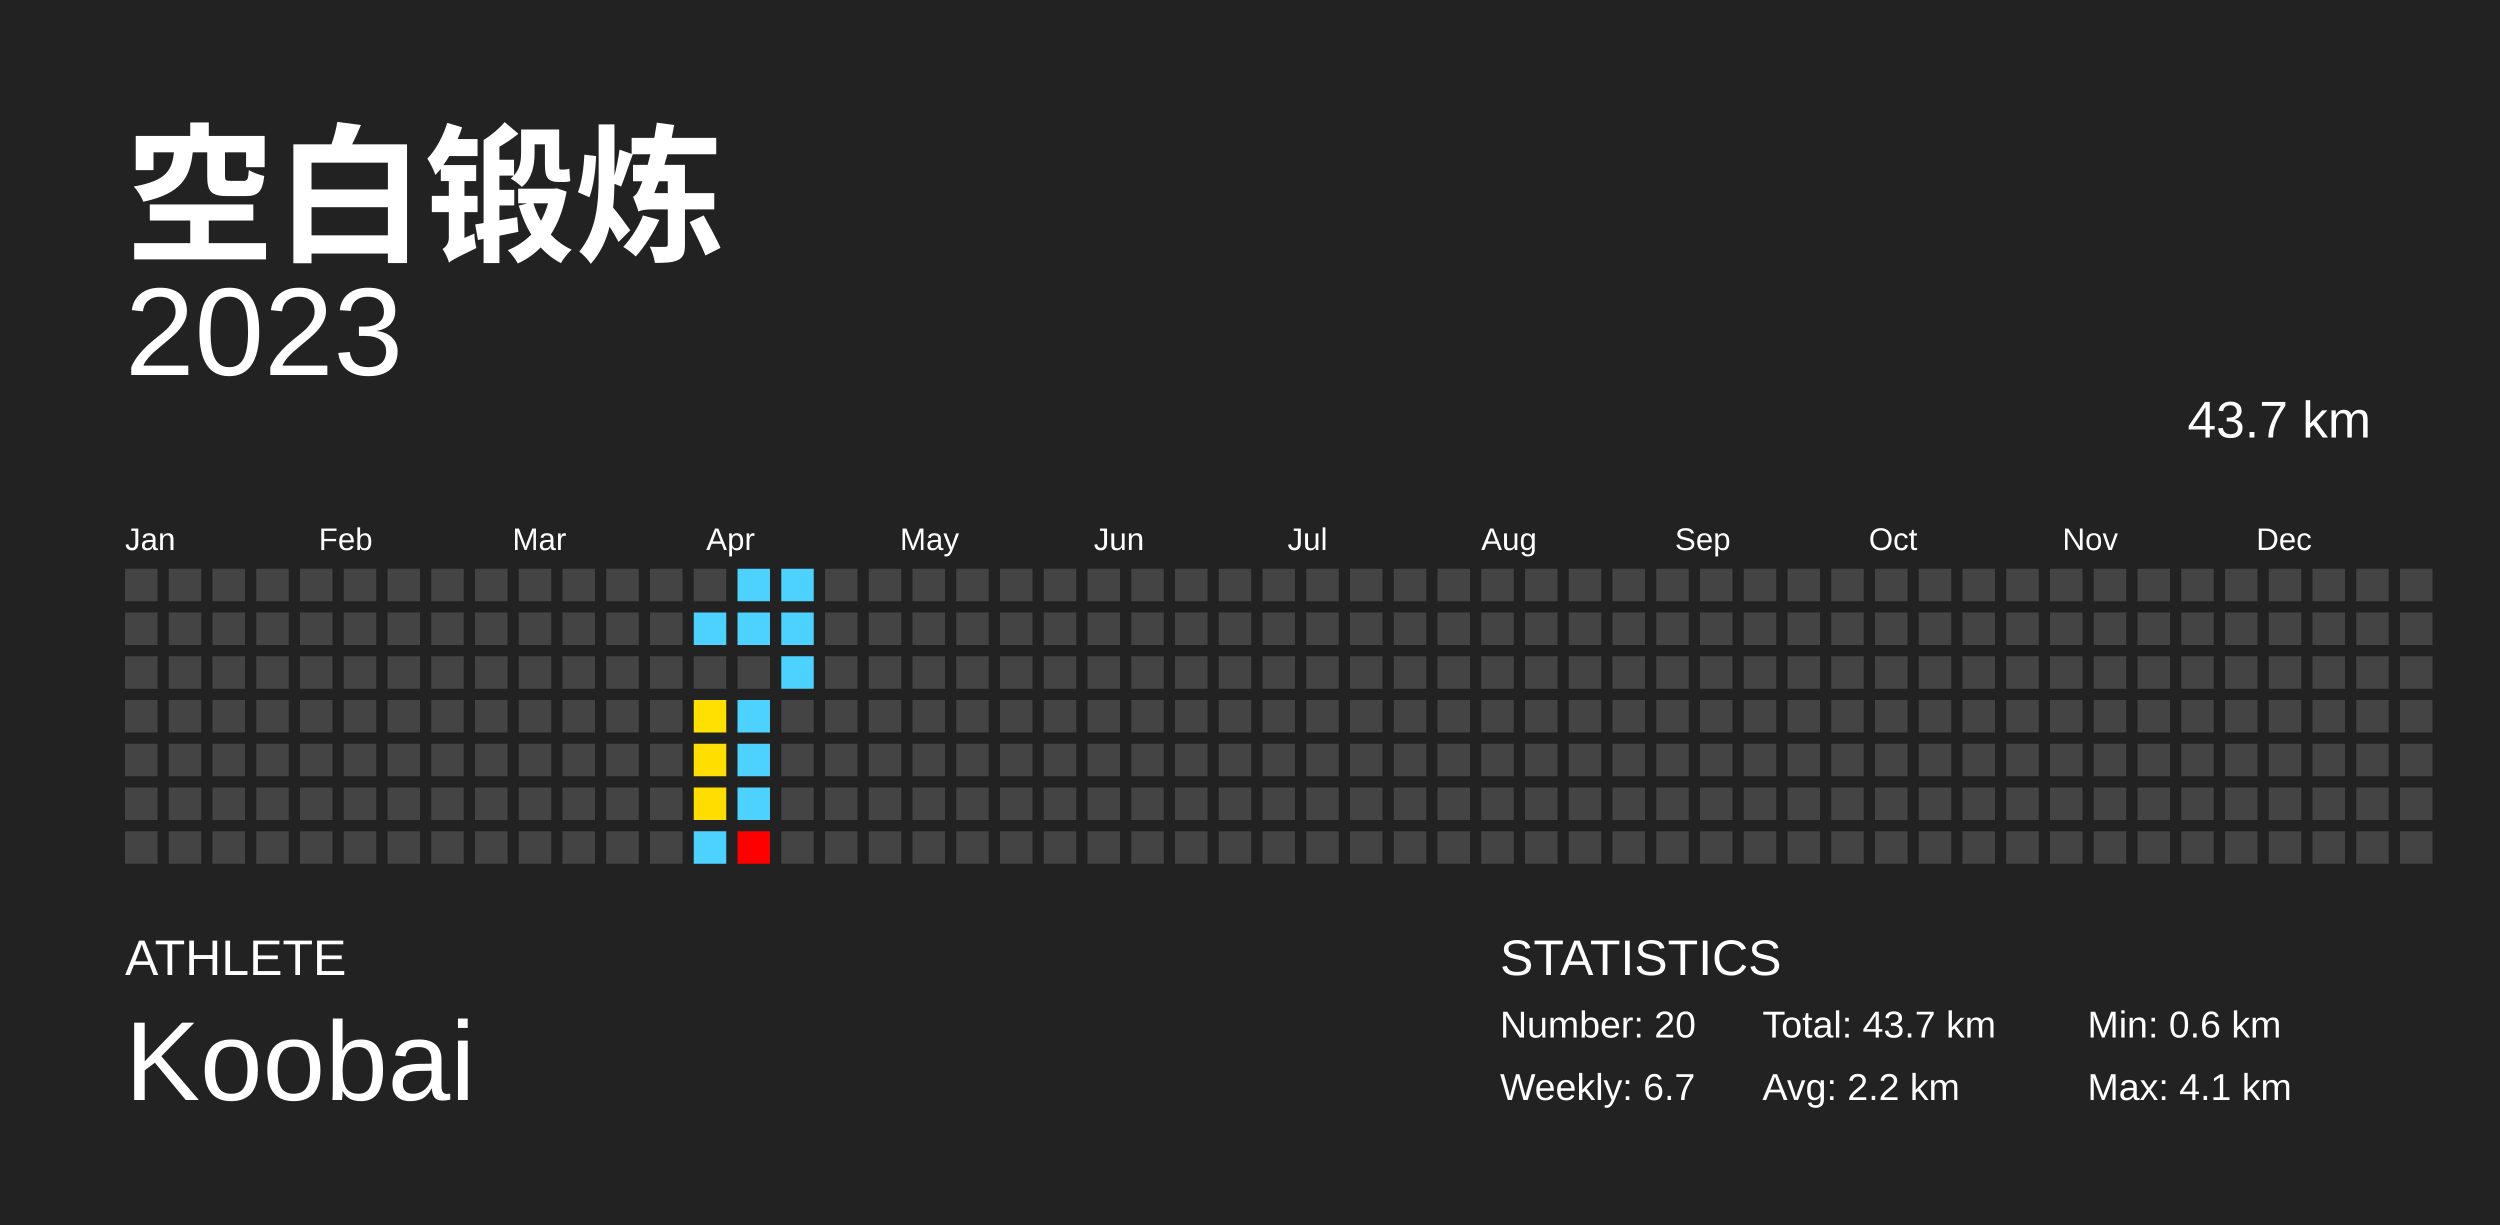
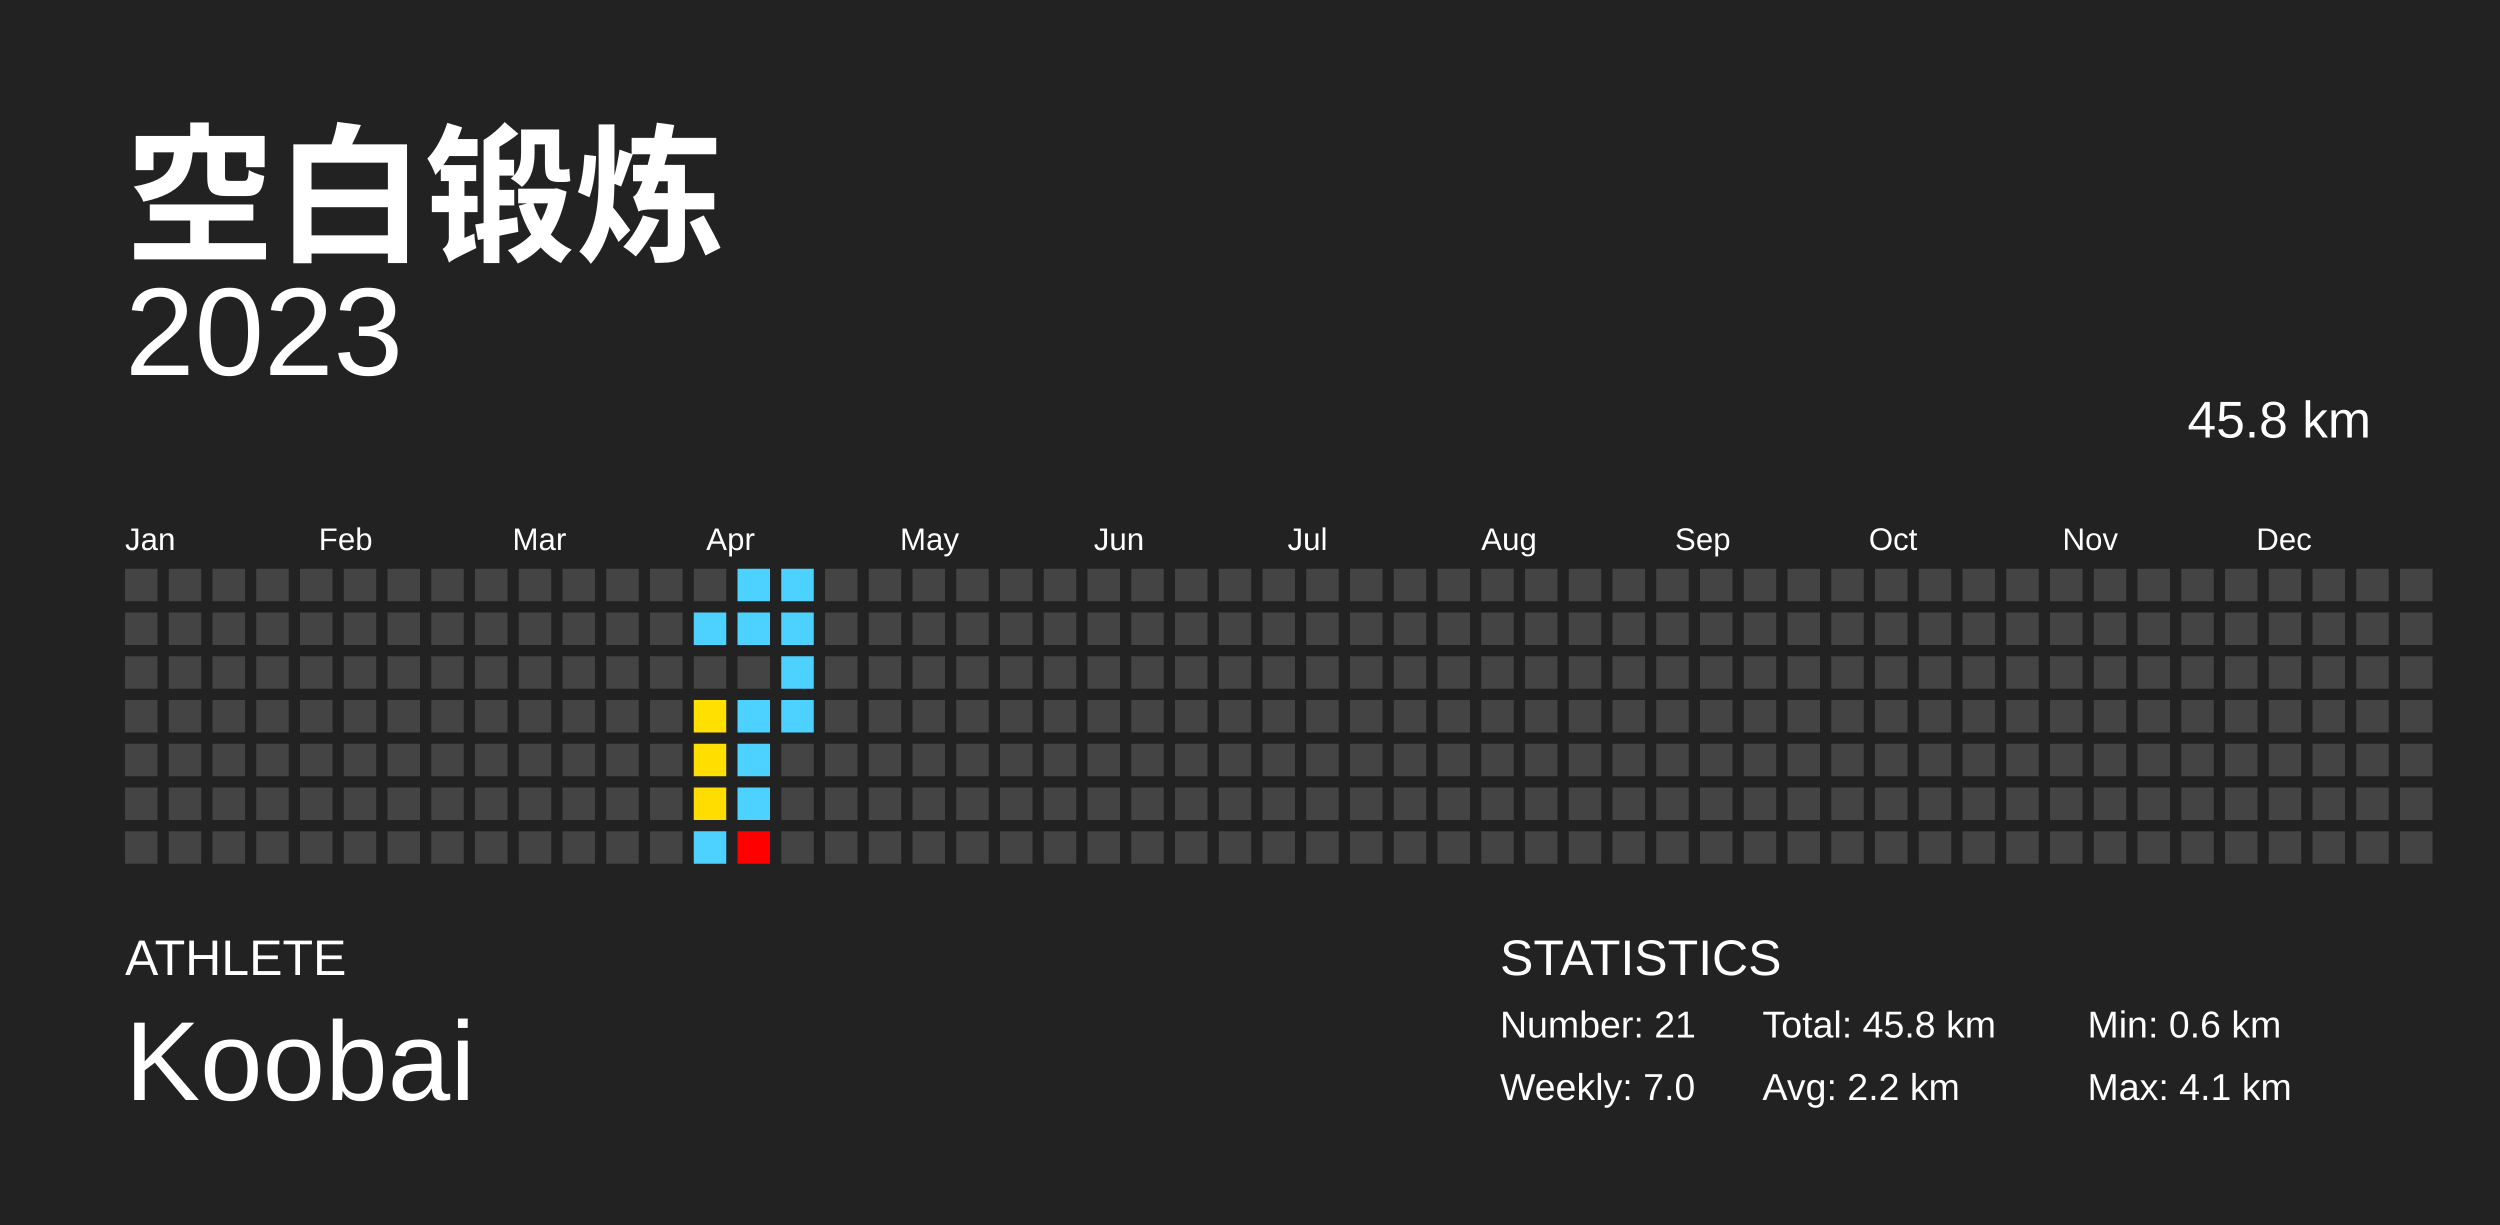
<svg xmlns="http://www.w3.org/2000/svg" baseProfile="full" height="98mm" version="1.1" viewBox="0,0,200,98" width="200mm">
  <defs />
  <rect fill="#222222" height="98" width="200" x="0" y="0" />
  <text fill="#FFFFFF" style="font-size:12px; font-family:Arial; font-weight:bold;" x="10" y="20">空白锻炼</text>
  <text fill="#FFFFFF" style="font-size:4px; font-family:Arial" x="10" y="78">ATHLETE</text>
  <text fill="#FFFFFF" style="font-size:9px; font-family:Arial" x="10" y="88">Koobai</text>
  <text fill="#FFFFFF" style="font-size:4px; font-family:Arial" x="120" y="78">STATISTICS</text>
-   <text fill="#FFFFFF" style="font-size:3px; font-family:Arial" x="120" y="83">Number: 20</text>
-   <text fill="#FFFFFF" style="font-size:3px; font-family:Arial" x="120" y="88">Weekly: 6.7</text>
-   <text fill="#FFFFFF" style="font-size:3px; font-family:Arial" x="141" y="83">Total: 43.7 km</text>
+   <text fill="#FFFFFF" style="font-size:3px; font-family:Arial" x="120" y="83">Number: 21</text>
+   <text fill="#FFFFFF" style="font-size:3px; font-family:Arial" x="120" y="88">Weekly: 7.0</text>
+   <text fill="#FFFFFF" style="font-size:3px; font-family:Arial" x="141" y="83">Total: 45.8 km</text>
  <text fill="#FFFFFF" style="font-size:3px; font-family:Arial" x="141" y="88">Avg: 2.2 km</text>
  <text fill="#FFFFFF" style="font-size:3px; font-family:Arial" x="167" y="83">Min: 0.6 km</text>
  <text fill="#FFFFFF" style="font-size:3px; font-family:Arial" x="167" y="88">Max: 4.1 km</text>
  <text alignment-baseline="hanging" fill="#FFFFFF" style="font-size:10.0px; font-family:Arial;" x="10" y="30">2023</text>
-   <text alignment-baseline="hanging" fill="#FFFFFF" style="font-size:4.125px; font-family:Arial;" x="175" y="35">43.7 km</text>
+   <text alignment-baseline="hanging" fill="#FFFFFF" style="font-size:4.125px; font-family:Arial;" x="175" y="35">45.8 km</text>
  <text fill="#FFFFFF" style="font-size:2.5px; font-family:Arial" x="10.0" y="44">Jan</text>
  <text fill="#FFFFFF" style="font-size:2.5px; font-family:Arial" x="25.5" y="44">Feb</text>
  <text fill="#FFFFFF" style="font-size:2.5px; font-family:Arial" x="41.0" y="44">Mar</text>
  <text fill="#FFFFFF" style="font-size:2.5px; font-family:Arial" x="56.5" y="44">Apr</text>
  <text fill="#FFFFFF" style="font-size:2.5px; font-family:Arial" x="72.0" y="44">May</text>
  <text fill="#FFFFFF" style="font-size:2.5px; font-family:Arial" x="87.5" y="44">Jun</text>
  <text fill="#FFFFFF" style="font-size:2.5px; font-family:Arial" x="103.0" y="44">Jul</text>
  <text fill="#FFFFFF" style="font-size:2.5px; font-family:Arial" x="118.5" y="44">Aug</text>
  <text fill="#FFFFFF" style="font-size:2.5px; font-family:Arial" x="134.0" y="44">Sep</text>
  <text fill="#FFFFFF" style="font-size:2.5px; font-family:Arial" x="149.5" y="44">Oct</text>
  <text fill="#FFFFFF" style="font-size:2.5px; font-family:Arial" x="165.0" y="44">Nov</text>
  <text fill="#FFFFFF" style="font-size:2.5px; font-family:Arial" x="180.5" y="44">Dec</text>
  <rect fill="#444444" height="2.6" width="2.6" x="10.0" y="45.5" />
  <rect fill="#444444" height="2.6" width="2.6" x="10.0" y="49.0" />
  <rect fill="#444444" height="2.6" width="2.6" x="10.0" y="52.5" />
  <rect fill="#444444" height="2.6" width="2.6" x="10.0" y="56.0" />
  <rect fill="#444444" height="2.6" width="2.6" x="10.0" y="59.5" />
  <rect fill="#444444" height="2.6" width="2.6" x="10.0" y="63.0" />
  <rect fill="#444444" height="2.6" width="2.6" x="10.0" y="66.5" />
  <rect fill="#444444" height="2.6" width="2.6" x="13.5" y="45.5" />
  <rect fill="#444444" height="2.6" width="2.6" x="13.5" y="49.0" />
  <rect fill="#444444" height="2.6" width="2.6" x="13.5" y="52.5" />
  <rect fill="#444444" height="2.6" width="2.6" x="13.5" y="56.0" />
  <rect fill="#444444" height="2.6" width="2.6" x="13.5" y="59.5" />
  <rect fill="#444444" height="2.6" width="2.6" x="13.5" y="63.0" />
  <rect fill="#444444" height="2.6" width="2.6" x="13.5" y="66.5" />
  <rect fill="#444444" height="2.6" width="2.6" x="17.0" y="45.5" />
  <rect fill="#444444" height="2.6" width="2.6" x="17.0" y="49.0" />
  <rect fill="#444444" height="2.6" width="2.6" x="17.0" y="52.5" />
  <rect fill="#444444" height="2.6" width="2.6" x="17.0" y="56.0" />
  <rect fill="#444444" height="2.6" width="2.6" x="17.0" y="59.5" />
  <rect fill="#444444" height="2.6" width="2.6" x="17.0" y="63.0" />
  <rect fill="#444444" height="2.6" width="2.6" x="17.0" y="66.5" />
  <rect fill="#444444" height="2.6" width="2.6" x="20.5" y="45.5" />
  <rect fill="#444444" height="2.6" width="2.6" x="20.5" y="49.0" />
  <rect fill="#444444" height="2.6" width="2.6" x="20.5" y="52.5" />
  <rect fill="#444444" height="2.6" width="2.6" x="20.5" y="56.0" />
  <rect fill="#444444" height="2.6" width="2.6" x="20.5" y="59.5" />
  <rect fill="#444444" height="2.6" width="2.6" x="20.5" y="63.0" />
  <rect fill="#444444" height="2.6" width="2.6" x="20.5" y="66.5" />
  <rect fill="#444444" height="2.6" width="2.6" x="24.0" y="45.5" />
  <rect fill="#444444" height="2.6" width="2.6" x="24.0" y="49.0" />
  <rect fill="#444444" height="2.6" width="2.6" x="24.0" y="52.5" />
  <rect fill="#444444" height="2.6" width="2.6" x="24.0" y="56.0" />
  <rect fill="#444444" height="2.6" width="2.6" x="24.0" y="59.5" />
  <rect fill="#444444" height="2.6" width="2.6" x="24.0" y="63.0" />
  <rect fill="#444444" height="2.6" width="2.6" x="24.0" y="66.5" />
  <rect fill="#444444" height="2.6" width="2.6" x="27.5" y="45.5" />
  <rect fill="#444444" height="2.6" width="2.6" x="27.5" y="49.0" />
  <rect fill="#444444" height="2.6" width="2.6" x="27.5" y="52.5" />
  <rect fill="#444444" height="2.6" width="2.6" x="27.5" y="56.0" />
  <rect fill="#444444" height="2.6" width="2.6" x="27.5" y="59.5" />
  <rect fill="#444444" height="2.6" width="2.6" x="27.5" y="63.0" />
  <rect fill="#444444" height="2.6" width="2.6" x="27.5" y="66.5" />
  <rect fill="#444444" height="2.6" width="2.6" x="31.0" y="45.5" />
  <rect fill="#444444" height="2.6" width="2.6" x="31.0" y="49.0" />
  <rect fill="#444444" height="2.6" width="2.6" x="31.0" y="52.5" />
  <rect fill="#444444" height="2.6" width="2.6" x="31.0" y="56.0" />
  <rect fill="#444444" height="2.6" width="2.6" x="31.0" y="59.5" />
  <rect fill="#444444" height="2.6" width="2.6" x="31.0" y="63.0" />
  <rect fill="#444444" height="2.6" width="2.6" x="31.0" y="66.5" />
  <rect fill="#444444" height="2.6" width="2.6" x="34.5" y="45.5" />
  <rect fill="#444444" height="2.6" width="2.6" x="34.5" y="49.0" />
  <rect fill="#444444" height="2.6" width="2.6" x="34.5" y="52.5" />
  <rect fill="#444444" height="2.6" width="2.6" x="34.5" y="56.0" />
  <rect fill="#444444" height="2.6" width="2.6" x="34.5" y="59.5" />
  <rect fill="#444444" height="2.6" width="2.6" x="34.5" y="63.0" />
  <rect fill="#444444" height="2.6" width="2.6" x="34.5" y="66.5" />
  <rect fill="#444444" height="2.6" width="2.6" x="38.0" y="45.5" />
  <rect fill="#444444" height="2.6" width="2.6" x="38.0" y="49.0" />
  <rect fill="#444444" height="2.6" width="2.6" x="38.0" y="52.5" />
  <rect fill="#444444" height="2.6" width="2.6" x="38.0" y="56.0" />
  <rect fill="#444444" height="2.6" width="2.6" x="38.0" y="59.5" />
  <rect fill="#444444" height="2.6" width="2.6" x="38.0" y="63.0" />
  <rect fill="#444444" height="2.6" width="2.6" x="38.0" y="66.5" />
  <rect fill="#444444" height="2.6" width="2.6" x="41.5" y="45.5" />
  <rect fill="#444444" height="2.6" width="2.6" x="41.5" y="49.0" />
  <rect fill="#444444" height="2.6" width="2.6" x="41.5" y="52.5" />
  <rect fill="#444444" height="2.6" width="2.6" x="41.5" y="56.0" />
  <rect fill="#444444" height="2.6" width="2.6" x="41.5" y="59.5" />
  <rect fill="#444444" height="2.6" width="2.6" x="41.5" y="63.0" />
  <rect fill="#444444" height="2.6" width="2.6" x="41.5" y="66.5" />
  <rect fill="#444444" height="2.6" width="2.6" x="45.0" y="45.5" />
  <rect fill="#444444" height="2.6" width="2.6" x="45.0" y="49.0" />
  <rect fill="#444444" height="2.6" width="2.6" x="45.0" y="52.5" />
  <rect fill="#444444" height="2.6" width="2.6" x="45.0" y="56.0" />
  <rect fill="#444444" height="2.6" width="2.6" x="45.0" y="59.5" />
  <rect fill="#444444" height="2.6" width="2.6" x="45.0" y="63.0" />
  <rect fill="#444444" height="2.6" width="2.6" x="45.0" y="66.5" />
  <rect fill="#444444" height="2.6" width="2.6" x="48.5" y="45.5" />
  <rect fill="#444444" height="2.6" width="2.6" x="48.5" y="49.0" />
  <rect fill="#444444" height="2.6" width="2.6" x="48.5" y="52.5" />
  <rect fill="#444444" height="2.6" width="2.6" x="48.5" y="56.0" />
  <rect fill="#444444" height="2.6" width="2.6" x="48.5" y="59.5" />
  <rect fill="#444444" height="2.6" width="2.6" x="48.5" y="63.0" />
  <rect fill="#444444" height="2.6" width="2.6" x="48.5" y="66.5" />
  <rect fill="#444444" height="2.6" width="2.6" x="52.0" y="45.5" />
  <rect fill="#444444" height="2.6" width="2.6" x="52.0" y="49.0" />
  <rect fill="#444444" height="2.6" width="2.6" x="52.0" y="52.5" />
  <rect fill="#444444" height="2.6" width="2.6" x="52.0" y="56.0" />
  <rect fill="#444444" height="2.6" width="2.6" x="52.0" y="59.5" />
  <rect fill="#444444" height="2.6" width="2.6" x="52.0" y="63.0" />
  <rect fill="#444444" height="2.6" width="2.6" x="52.0" y="66.5" />
  <rect fill="#444444" height="2.6" width="2.6" x="55.5" y="45.5" />
  <rect fill="#4dd2ff" height="2.6" width="2.6" x="55.5" y="49.0" />
  <rect fill="#444444" height="2.6" width="2.6" x="55.5" y="52.5" />
  <rect fill="#ffe000" height="2.6" width="2.6" x="55.5" y="56.0" />
  <rect fill="#ffde00" height="2.6" width="2.6" x="55.5" y="59.5" />
  <rect fill="#ffdd00" height="2.6" width="2.6" x="55.5" y="63.0" />
  <rect fill="#4dd2ff" height="2.6" width="2.6" x="55.5" y="66.5" />
  <rect fill="#4dd2ff" height="2.6" width="2.6" x="59.0" y="45.5" />
  <rect fill="#4dd2ff" height="2.6" width="2.6" x="59.0" y="49.0" />
  <rect fill="#444444" height="2.6" width="2.6" x="59.0" y="52.5" />
  <rect fill="#4dd2ff" height="2.6" width="2.6" x="59.0" y="56.0" />
  <rect fill="#4dd2ff" height="2.6" width="2.6" x="59.0" y="59.5" />
  <rect fill="#4dd2ff" height="2.6" width="2.6" x="59.0" y="63.0" />
  <rect fill="red" height="2.6" width="2.6" x="59.0" y="66.5" />
  <rect fill="#4dd2ff" height="2.6" width="2.6" x="62.5" y="45.5" />
  <rect fill="#4dd2ff" height="2.6" width="2.6" x="62.5" y="49.0" />
  <rect fill="#4dd2ff" height="2.6" width="2.6" x="62.5" y="52.5" />
-   <rect fill="#444444" height="2.6" width="2.6" x="62.5" y="56.0" />
+   <rect fill="#4dd2ff" height="2.6" width="2.6" x="62.5" y="56.0" />
  <rect fill="#444444" height="2.6" width="2.6" x="62.5" y="59.5" />
  <rect fill="#444444" height="2.6" width="2.6" x="62.5" y="63.0" />
  <rect fill="#444444" height="2.6" width="2.6" x="62.5" y="66.5" />
  <rect fill="#444444" height="2.6" width="2.6" x="66.0" y="45.5" />
  <rect fill="#444444" height="2.6" width="2.6" x="66.0" y="49.0" />
  <rect fill="#444444" height="2.6" width="2.6" x="66.0" y="52.5" />
  <rect fill="#444444" height="2.6" width="2.6" x="66.0" y="56.0" />
  <rect fill="#444444" height="2.6" width="2.6" x="66.0" y="59.5" />
  <rect fill="#444444" height="2.6" width="2.6" x="66.0" y="63.0" />
  <rect fill="#444444" height="2.6" width="2.6" x="66.0" y="66.5" />
  <rect fill="#444444" height="2.6" width="2.6" x="69.5" y="45.5" />
  <rect fill="#444444" height="2.6" width="2.6" x="69.5" y="49.0" />
  <rect fill="#444444" height="2.6" width="2.6" x="69.5" y="52.5" />
  <rect fill="#444444" height="2.6" width="2.6" x="69.5" y="56.0" />
  <rect fill="#444444" height="2.6" width="2.6" x="69.5" y="59.5" />
  <rect fill="#444444" height="2.6" width="2.6" x="69.5" y="63.0" />
  <rect fill="#444444" height="2.6" width="2.6" x="69.5" y="66.5" />
  <rect fill="#444444" height="2.6" width="2.6" x="73.0" y="45.5" />
  <rect fill="#444444" height="2.6" width="2.6" x="73.0" y="49.0" />
  <rect fill="#444444" height="2.6" width="2.6" x="73.0" y="52.5" />
  <rect fill="#444444" height="2.6" width="2.6" x="73.0" y="56.0" />
  <rect fill="#444444" height="2.6" width="2.6" x="73.0" y="59.5" />
  <rect fill="#444444" height="2.6" width="2.6" x="73.0" y="63.0" />
  <rect fill="#444444" height="2.6" width="2.6" x="73.0" y="66.5" />
  <rect fill="#444444" height="2.6" width="2.6" x="76.5" y="45.5" />
  <rect fill="#444444" height="2.6" width="2.6" x="76.5" y="49.0" />
  <rect fill="#444444" height="2.6" width="2.6" x="76.5" y="52.5" />
  <rect fill="#444444" height="2.6" width="2.6" x="76.5" y="56.0" />
  <rect fill="#444444" height="2.6" width="2.6" x="76.5" y="59.5" />
  <rect fill="#444444" height="2.6" width="2.6" x="76.5" y="63.0" />
  <rect fill="#444444" height="2.6" width="2.6" x="76.5" y="66.5" />
  <rect fill="#444444" height="2.6" width="2.6" x="80.0" y="45.5" />
  <rect fill="#444444" height="2.6" width="2.6" x="80.0" y="49.0" />
  <rect fill="#444444" height="2.6" width="2.6" x="80.0" y="52.5" />
  <rect fill="#444444" height="2.6" width="2.6" x="80.0" y="56.0" />
  <rect fill="#444444" height="2.6" width="2.6" x="80.0" y="59.5" />
  <rect fill="#444444" height="2.6" width="2.6" x="80.0" y="63.0" />
  <rect fill="#444444" height="2.6" width="2.6" x="80.0" y="66.5" />
  <rect fill="#444444" height="2.6" width="2.6" x="83.5" y="45.5" />
  <rect fill="#444444" height="2.6" width="2.6" x="83.5" y="49.0" />
  <rect fill="#444444" height="2.6" width="2.6" x="83.5" y="52.5" />
  <rect fill="#444444" height="2.6" width="2.6" x="83.5" y="56.0" />
  <rect fill="#444444" height="2.6" width="2.6" x="83.5" y="59.5" />
  <rect fill="#444444" height="2.6" width="2.6" x="83.5" y="63.0" />
  <rect fill="#444444" height="2.6" width="2.6" x="83.5" y="66.5" />
  <rect fill="#444444" height="2.6" width="2.6" x="87.0" y="45.5" />
  <rect fill="#444444" height="2.6" width="2.6" x="87.0" y="49.0" />
  <rect fill="#444444" height="2.6" width="2.6" x="87.0" y="52.5" />
  <rect fill="#444444" height="2.6" width="2.6" x="87.0" y="56.0" />
  <rect fill="#444444" height="2.6" width="2.6" x="87.0" y="59.5" />
  <rect fill="#444444" height="2.6" width="2.6" x="87.0" y="63.0" />
  <rect fill="#444444" height="2.6" width="2.6" x="87.0" y="66.5" />
  <rect fill="#444444" height="2.6" width="2.6" x="90.5" y="45.5" />
  <rect fill="#444444" height="2.6" width="2.6" x="90.5" y="49.0" />
  <rect fill="#444444" height="2.6" width="2.6" x="90.5" y="52.5" />
  <rect fill="#444444" height="2.6" width="2.6" x="90.5" y="56.0" />
  <rect fill="#444444" height="2.6" width="2.6" x="90.5" y="59.5" />
  <rect fill="#444444" height="2.6" width="2.6" x="90.5" y="63.0" />
  <rect fill="#444444" height="2.6" width="2.6" x="90.5" y="66.5" />
  <rect fill="#444444" height="2.6" width="2.6" x="94.0" y="45.5" />
  <rect fill="#444444" height="2.6" width="2.6" x="94.0" y="49.0" />
  <rect fill="#444444" height="2.6" width="2.6" x="94.0" y="52.5" />
  <rect fill="#444444" height="2.6" width="2.6" x="94.0" y="56.0" />
  <rect fill="#444444" height="2.6" width="2.6" x="94.0" y="59.5" />
  <rect fill="#444444" height="2.6" width="2.6" x="94.0" y="63.0" />
  <rect fill="#444444" height="2.6" width="2.6" x="94.0" y="66.5" />
  <rect fill="#444444" height="2.6" width="2.6" x="97.5" y="45.5" />
  <rect fill="#444444" height="2.6" width="2.6" x="97.5" y="49.0" />
  <rect fill="#444444" height="2.6" width="2.6" x="97.5" y="52.5" />
  <rect fill="#444444" height="2.6" width="2.6" x="97.5" y="56.0" />
  <rect fill="#444444" height="2.6" width="2.6" x="97.5" y="59.5" />
  <rect fill="#444444" height="2.6" width="2.6" x="97.5" y="63.0" />
  <rect fill="#444444" height="2.6" width="2.6" x="97.5" y="66.5" />
  <rect fill="#444444" height="2.6" width="2.6" x="101.0" y="45.5" />
  <rect fill="#444444" height="2.6" width="2.6" x="101.0" y="49.0" />
  <rect fill="#444444" height="2.6" width="2.6" x="101.0" y="52.5" />
  <rect fill="#444444" height="2.6" width="2.6" x="101.0" y="56.0" />
  <rect fill="#444444" height="2.6" width="2.6" x="101.0" y="59.5" />
  <rect fill="#444444" height="2.6" width="2.6" x="101.0" y="63.0" />
  <rect fill="#444444" height="2.6" width="2.6" x="101.0" y="66.5" />
  <rect fill="#444444" height="2.6" width="2.6" x="104.5" y="45.5" />
  <rect fill="#444444" height="2.6" width="2.6" x="104.5" y="49.0" />
  <rect fill="#444444" height="2.6" width="2.6" x="104.5" y="52.5" />
  <rect fill="#444444" height="2.6" width="2.6" x="104.5" y="56.0" />
  <rect fill="#444444" height="2.6" width="2.6" x="104.5" y="59.5" />
  <rect fill="#444444" height="2.6" width="2.6" x="104.5" y="63.0" />
  <rect fill="#444444" height="2.6" width="2.6" x="104.5" y="66.5" />
  <rect fill="#444444" height="2.6" width="2.6" x="108.0" y="45.5" />
  <rect fill="#444444" height="2.6" width="2.6" x="108.0" y="49.0" />
  <rect fill="#444444" height="2.6" width="2.6" x="108.0" y="52.5" />
  <rect fill="#444444" height="2.6" width="2.6" x="108.0" y="56.0" />
  <rect fill="#444444" height="2.6" width="2.6" x="108.0" y="59.5" />
  <rect fill="#444444" height="2.6" width="2.6" x="108.0" y="63.0" />
  <rect fill="#444444" height="2.6" width="2.6" x="108.0" y="66.5" />
  <rect fill="#444444" height="2.6" width="2.6" x="111.5" y="45.5" />
  <rect fill="#444444" height="2.6" width="2.6" x="111.5" y="49.0" />
  <rect fill="#444444" height="2.6" width="2.6" x="111.5" y="52.5" />
  <rect fill="#444444" height="2.6" width="2.6" x="111.5" y="56.0" />
  <rect fill="#444444" height="2.6" width="2.6" x="111.5" y="59.5" />
  <rect fill="#444444" height="2.6" width="2.6" x="111.5" y="63.0" />
  <rect fill="#444444" height="2.6" width="2.6" x="111.5" y="66.5" />
  <rect fill="#444444" height="2.6" width="2.6" x="115.0" y="45.5" />
  <rect fill="#444444" height="2.6" width="2.6" x="115.0" y="49.0" />
  <rect fill="#444444" height="2.6" width="2.6" x="115.0" y="52.5" />
  <rect fill="#444444" height="2.6" width="2.6" x="115.0" y="56.0" />
  <rect fill="#444444" height="2.6" width="2.6" x="115.0" y="59.5" />
  <rect fill="#444444" height="2.6" width="2.6" x="115.0" y="63.0" />
  <rect fill="#444444" height="2.6" width="2.6" x="115.0" y="66.5" />
  <rect fill="#444444" height="2.6" width="2.6" x="118.5" y="45.5" />
  <rect fill="#444444" height="2.6" width="2.6" x="118.5" y="49.0" />
  <rect fill="#444444" height="2.6" width="2.6" x="118.5" y="52.5" />
  <rect fill="#444444" height="2.6" width="2.6" x="118.5" y="56.0" />
  <rect fill="#444444" height="2.6" width="2.6" x="118.5" y="59.5" />
  <rect fill="#444444" height="2.6" width="2.6" x="118.5" y="63.0" />
  <rect fill="#444444" height="2.6" width="2.6" x="118.5" y="66.5" />
  <rect fill="#444444" height="2.6" width="2.6" x="122.0" y="45.5" />
  <rect fill="#444444" height="2.6" width="2.6" x="122.0" y="49.0" />
  <rect fill="#444444" height="2.6" width="2.6" x="122.0" y="52.5" />
  <rect fill="#444444" height="2.6" width="2.6" x="122.0" y="56.0" />
  <rect fill="#444444" height="2.6" width="2.6" x="122.0" y="59.5" />
  <rect fill="#444444" height="2.6" width="2.6" x="122.0" y="63.0" />
  <rect fill="#444444" height="2.6" width="2.6" x="122.0" y="66.5" />
  <rect fill="#444444" height="2.6" width="2.6" x="125.5" y="45.5" />
  <rect fill="#444444" height="2.6" width="2.6" x="125.5" y="49.0" />
  <rect fill="#444444" height="2.6" width="2.6" x="125.5" y="52.5" />
  <rect fill="#444444" height="2.6" width="2.6" x="125.5" y="56.0" />
  <rect fill="#444444" height="2.6" width="2.6" x="125.5" y="59.5" />
  <rect fill="#444444" height="2.6" width="2.6" x="125.5" y="63.0" />
  <rect fill="#444444" height="2.6" width="2.6" x="125.5" y="66.5" />
  <rect fill="#444444" height="2.6" width="2.6" x="129.0" y="45.5" />
  <rect fill="#444444" height="2.6" width="2.6" x="129.0" y="49.0" />
  <rect fill="#444444" height="2.6" width="2.6" x="129.0" y="52.5" />
  <rect fill="#444444" height="2.6" width="2.6" x="129.0" y="56.0" />
  <rect fill="#444444" height="2.6" width="2.6" x="129.0" y="59.5" />
  <rect fill="#444444" height="2.6" width="2.6" x="129.0" y="63.0" />
  <rect fill="#444444" height="2.6" width="2.6" x="129.0" y="66.5" />
  <rect fill="#444444" height="2.6" width="2.6" x="132.5" y="45.5" />
  <rect fill="#444444" height="2.6" width="2.6" x="132.5" y="49.0" />
  <rect fill="#444444" height="2.6" width="2.6" x="132.5" y="52.5" />
  <rect fill="#444444" height="2.6" width="2.6" x="132.5" y="56.0" />
  <rect fill="#444444" height="2.6" width="2.6" x="132.5" y="59.5" />
  <rect fill="#444444" height="2.6" width="2.6" x="132.5" y="63.0" />
  <rect fill="#444444" height="2.6" width="2.6" x="132.5" y="66.5" />
  <rect fill="#444444" height="2.6" width="2.6" x="136.0" y="45.5" />
  <rect fill="#444444" height="2.6" width="2.6" x="136.0" y="49.0" />
  <rect fill="#444444" height="2.6" width="2.6" x="136.0" y="52.5" />
  <rect fill="#444444" height="2.6" width="2.6" x="136.0" y="56.0" />
  <rect fill="#444444" height="2.6" width="2.6" x="136.0" y="59.5" />
  <rect fill="#444444" height="2.6" width="2.6" x="136.0" y="63.0" />
  <rect fill="#444444" height="2.6" width="2.6" x="136.0" y="66.5" />
  <rect fill="#444444" height="2.6" width="2.6" x="139.5" y="45.5" />
  <rect fill="#444444" height="2.6" width="2.6" x="139.5" y="49.0" />
  <rect fill="#444444" height="2.6" width="2.6" x="139.5" y="52.5" />
  <rect fill="#444444" height="2.6" width="2.6" x="139.5" y="56.0" />
  <rect fill="#444444" height="2.6" width="2.6" x="139.5" y="59.5" />
  <rect fill="#444444" height="2.6" width="2.6" x="139.5" y="63.0" />
  <rect fill="#444444" height="2.6" width="2.6" x="139.5" y="66.5" />
  <rect fill="#444444" height="2.6" width="2.6" x="143.0" y="45.5" />
  <rect fill="#444444" height="2.6" width="2.6" x="143.0" y="49.0" />
  <rect fill="#444444" height="2.6" width="2.6" x="143.0" y="52.5" />
  <rect fill="#444444" height="2.6" width="2.6" x="143.0" y="56.0" />
  <rect fill="#444444" height="2.6" width="2.6" x="143.0" y="59.5" />
  <rect fill="#444444" height="2.6" width="2.6" x="143.0" y="63.0" />
  <rect fill="#444444" height="2.6" width="2.6" x="143.0" y="66.5" />
  <rect fill="#444444" height="2.6" width="2.6" x="146.5" y="45.5" />
  <rect fill="#444444" height="2.6" width="2.6" x="146.5" y="49.0" />
  <rect fill="#444444" height="2.6" width="2.6" x="146.5" y="52.5" />
  <rect fill="#444444" height="2.6" width="2.6" x="146.5" y="56.0" />
  <rect fill="#444444" height="2.6" width="2.6" x="146.5" y="59.5" />
  <rect fill="#444444" height="2.6" width="2.6" x="146.5" y="63.0" />
  <rect fill="#444444" height="2.6" width="2.6" x="146.5" y="66.5" />
  <rect fill="#444444" height="2.6" width="2.6" x="150.0" y="45.5" />
  <rect fill="#444444" height="2.6" width="2.6" x="150.0" y="49.0" />
  <rect fill="#444444" height="2.6" width="2.6" x="150.0" y="52.5" />
  <rect fill="#444444" height="2.6" width="2.6" x="150.0" y="56.0" />
  <rect fill="#444444" height="2.6" width="2.6" x="150.0" y="59.5" />
  <rect fill="#444444" height="2.6" width="2.6" x="150.0" y="63.0" />
  <rect fill="#444444" height="2.6" width="2.6" x="150.0" y="66.5" />
  <rect fill="#444444" height="2.6" width="2.6" x="153.5" y="45.5" />
  <rect fill="#444444" height="2.6" width="2.6" x="153.5" y="49.0" />
  <rect fill="#444444" height="2.6" width="2.6" x="153.5" y="52.5" />
  <rect fill="#444444" height="2.6" width="2.6" x="153.5" y="56.0" />
  <rect fill="#444444" height="2.6" width="2.6" x="153.5" y="59.5" />
  <rect fill="#444444" height="2.6" width="2.6" x="153.5" y="63.0" />
  <rect fill="#444444" height="2.6" width="2.6" x="153.5" y="66.5" />
  <rect fill="#444444" height="2.6" width="2.6" x="157.0" y="45.5" />
  <rect fill="#444444" height="2.6" width="2.6" x="157.0" y="49.0" />
  <rect fill="#444444" height="2.6" width="2.6" x="157.0" y="52.5" />
  <rect fill="#444444" height="2.6" width="2.6" x="157.0" y="56.0" />
  <rect fill="#444444" height="2.6" width="2.6" x="157.0" y="59.5" />
  <rect fill="#444444" height="2.6" width="2.6" x="157.0" y="63.0" />
  <rect fill="#444444" height="2.6" width="2.6" x="157.0" y="66.5" />
  <rect fill="#444444" height="2.6" width="2.6" x="160.5" y="45.5" />
  <rect fill="#444444" height="2.6" width="2.6" x="160.5" y="49.0" />
  <rect fill="#444444" height="2.6" width="2.6" x="160.5" y="52.5" />
  <rect fill="#444444" height="2.6" width="2.6" x="160.5" y="56.0" />
  <rect fill="#444444" height="2.6" width="2.6" x="160.5" y="59.5" />
  <rect fill="#444444" height="2.6" width="2.6" x="160.5" y="63.0" />
  <rect fill="#444444" height="2.6" width="2.6" x="160.5" y="66.5" />
  <rect fill="#444444" height="2.6" width="2.6" x="164.0" y="45.5" />
  <rect fill="#444444" height="2.6" width="2.6" x="164.0" y="49.0" />
  <rect fill="#444444" height="2.6" width="2.6" x="164.0" y="52.5" />
  <rect fill="#444444" height="2.6" width="2.6" x="164.0" y="56.0" />
  <rect fill="#444444" height="2.6" width="2.6" x="164.0" y="59.5" />
  <rect fill="#444444" height="2.6" width="2.6" x="164.0" y="63.0" />
  <rect fill="#444444" height="2.6" width="2.6" x="164.0" y="66.5" />
  <rect fill="#444444" height="2.6" width="2.6" x="167.5" y="45.5" />
  <rect fill="#444444" height="2.6" width="2.6" x="167.5" y="49.0" />
  <rect fill="#444444" height="2.6" width="2.6" x="167.5" y="52.5" />
  <rect fill="#444444" height="2.6" width="2.6" x="167.5" y="56.0" />
  <rect fill="#444444" height="2.6" width="2.6" x="167.5" y="59.5" />
  <rect fill="#444444" height="2.6" width="2.6" x="167.5" y="63.0" />
  <rect fill="#444444" height="2.6" width="2.6" x="167.5" y="66.5" />
  <rect fill="#444444" height="2.6" width="2.6" x="171.0" y="45.5" />
  <rect fill="#444444" height="2.6" width="2.6" x="171.0" y="49.0" />
  <rect fill="#444444" height="2.6" width="2.6" x="171.0" y="52.5" />
  <rect fill="#444444" height="2.6" width="2.6" x="171.0" y="56.0" />
  <rect fill="#444444" height="2.6" width="2.6" x="171.0" y="59.5" />
  <rect fill="#444444" height="2.6" width="2.6" x="171.0" y="63.0" />
  <rect fill="#444444" height="2.6" width="2.6" x="171.0" y="66.5" />
  <rect fill="#444444" height="2.6" width="2.6" x="174.5" y="45.5" />
  <rect fill="#444444" height="2.6" width="2.6" x="174.5" y="49.0" />
  <rect fill="#444444" height="2.6" width="2.6" x="174.5" y="52.5" />
  <rect fill="#444444" height="2.6" width="2.6" x="174.5" y="56.0" />
  <rect fill="#444444" height="2.6" width="2.6" x="174.5" y="59.5" />
  <rect fill="#444444" height="2.6" width="2.6" x="174.5" y="63.0" />
  <rect fill="#444444" height="2.6" width="2.6" x="174.5" y="66.5" />
  <rect fill="#444444" height="2.6" width="2.6" x="178.0" y="45.5" />
  <rect fill="#444444" height="2.6" width="2.6" x="178.0" y="49.0" />
  <rect fill="#444444" height="2.6" width="2.6" x="178.0" y="52.5" />
  <rect fill="#444444" height="2.6" width="2.6" x="178.0" y="56.0" />
  <rect fill="#444444" height="2.6" width="2.6" x="178.0" y="59.5" />
  <rect fill="#444444" height="2.6" width="2.6" x="178.0" y="63.0" />
  <rect fill="#444444" height="2.6" width="2.6" x="178.0" y="66.5" />
  <rect fill="#444444" height="2.6" width="2.6" x="181.5" y="45.5" />
  <rect fill="#444444" height="2.6" width="2.6" x="181.5" y="49.0" />
  <rect fill="#444444" height="2.6" width="2.6" x="181.5" y="52.5" />
  <rect fill="#444444" height="2.6" width="2.6" x="181.5" y="56.0" />
  <rect fill="#444444" height="2.6" width="2.6" x="181.5" y="59.5" />
  <rect fill="#444444" height="2.6" width="2.6" x="181.5" y="63.0" />
  <rect fill="#444444" height="2.6" width="2.6" x="181.5" y="66.5" />
  <rect fill="#444444" height="2.6" width="2.6" x="185.0" y="45.5" />
  <rect fill="#444444" height="2.6" width="2.6" x="185.0" y="49.0" />
  <rect fill="#444444" height="2.6" width="2.6" x="185.0" y="52.5" />
  <rect fill="#444444" height="2.6" width="2.6" x="185.0" y="56.0" />
  <rect fill="#444444" height="2.6" width="2.6" x="185.0" y="59.5" />
  <rect fill="#444444" height="2.6" width="2.6" x="185.0" y="63.0" />
  <rect fill="#444444" height="2.6" width="2.6" x="185.0" y="66.5" />
  <rect fill="#444444" height="2.6" width="2.6" x="188.5" y="45.5" />
  <rect fill="#444444" height="2.6" width="2.6" x="188.5" y="49.0" />
  <rect fill="#444444" height="2.6" width="2.6" x="188.5" y="52.5" />
  <rect fill="#444444" height="2.6" width="2.6" x="188.5" y="56.0" />
  <rect fill="#444444" height="2.6" width="2.6" x="188.5" y="59.5" />
  <rect fill="#444444" height="2.6" width="2.6" x="188.5" y="63.0" />
  <rect fill="#444444" height="2.6" width="2.6" x="188.5" y="66.5" />
  <rect fill="#444444" height="2.6" width="2.6" x="192.0" y="45.5" />
  <rect fill="#444444" height="2.6" width="2.6" x="192.0" y="49.0" />
  <rect fill="#444444" height="2.6" width="2.6" x="192.0" y="52.5" />
  <rect fill="#444444" height="2.6" width="2.6" x="192.0" y="56.0" />
  <rect fill="#444444" height="2.6" width="2.6" x="192.0" y="59.5" />
  <rect fill="#444444" height="2.6" width="2.6" x="192.0" y="63.0" />
  <rect fill="#444444" height="2.6" width="2.6" x="192.0" y="66.5" />
</svg>
